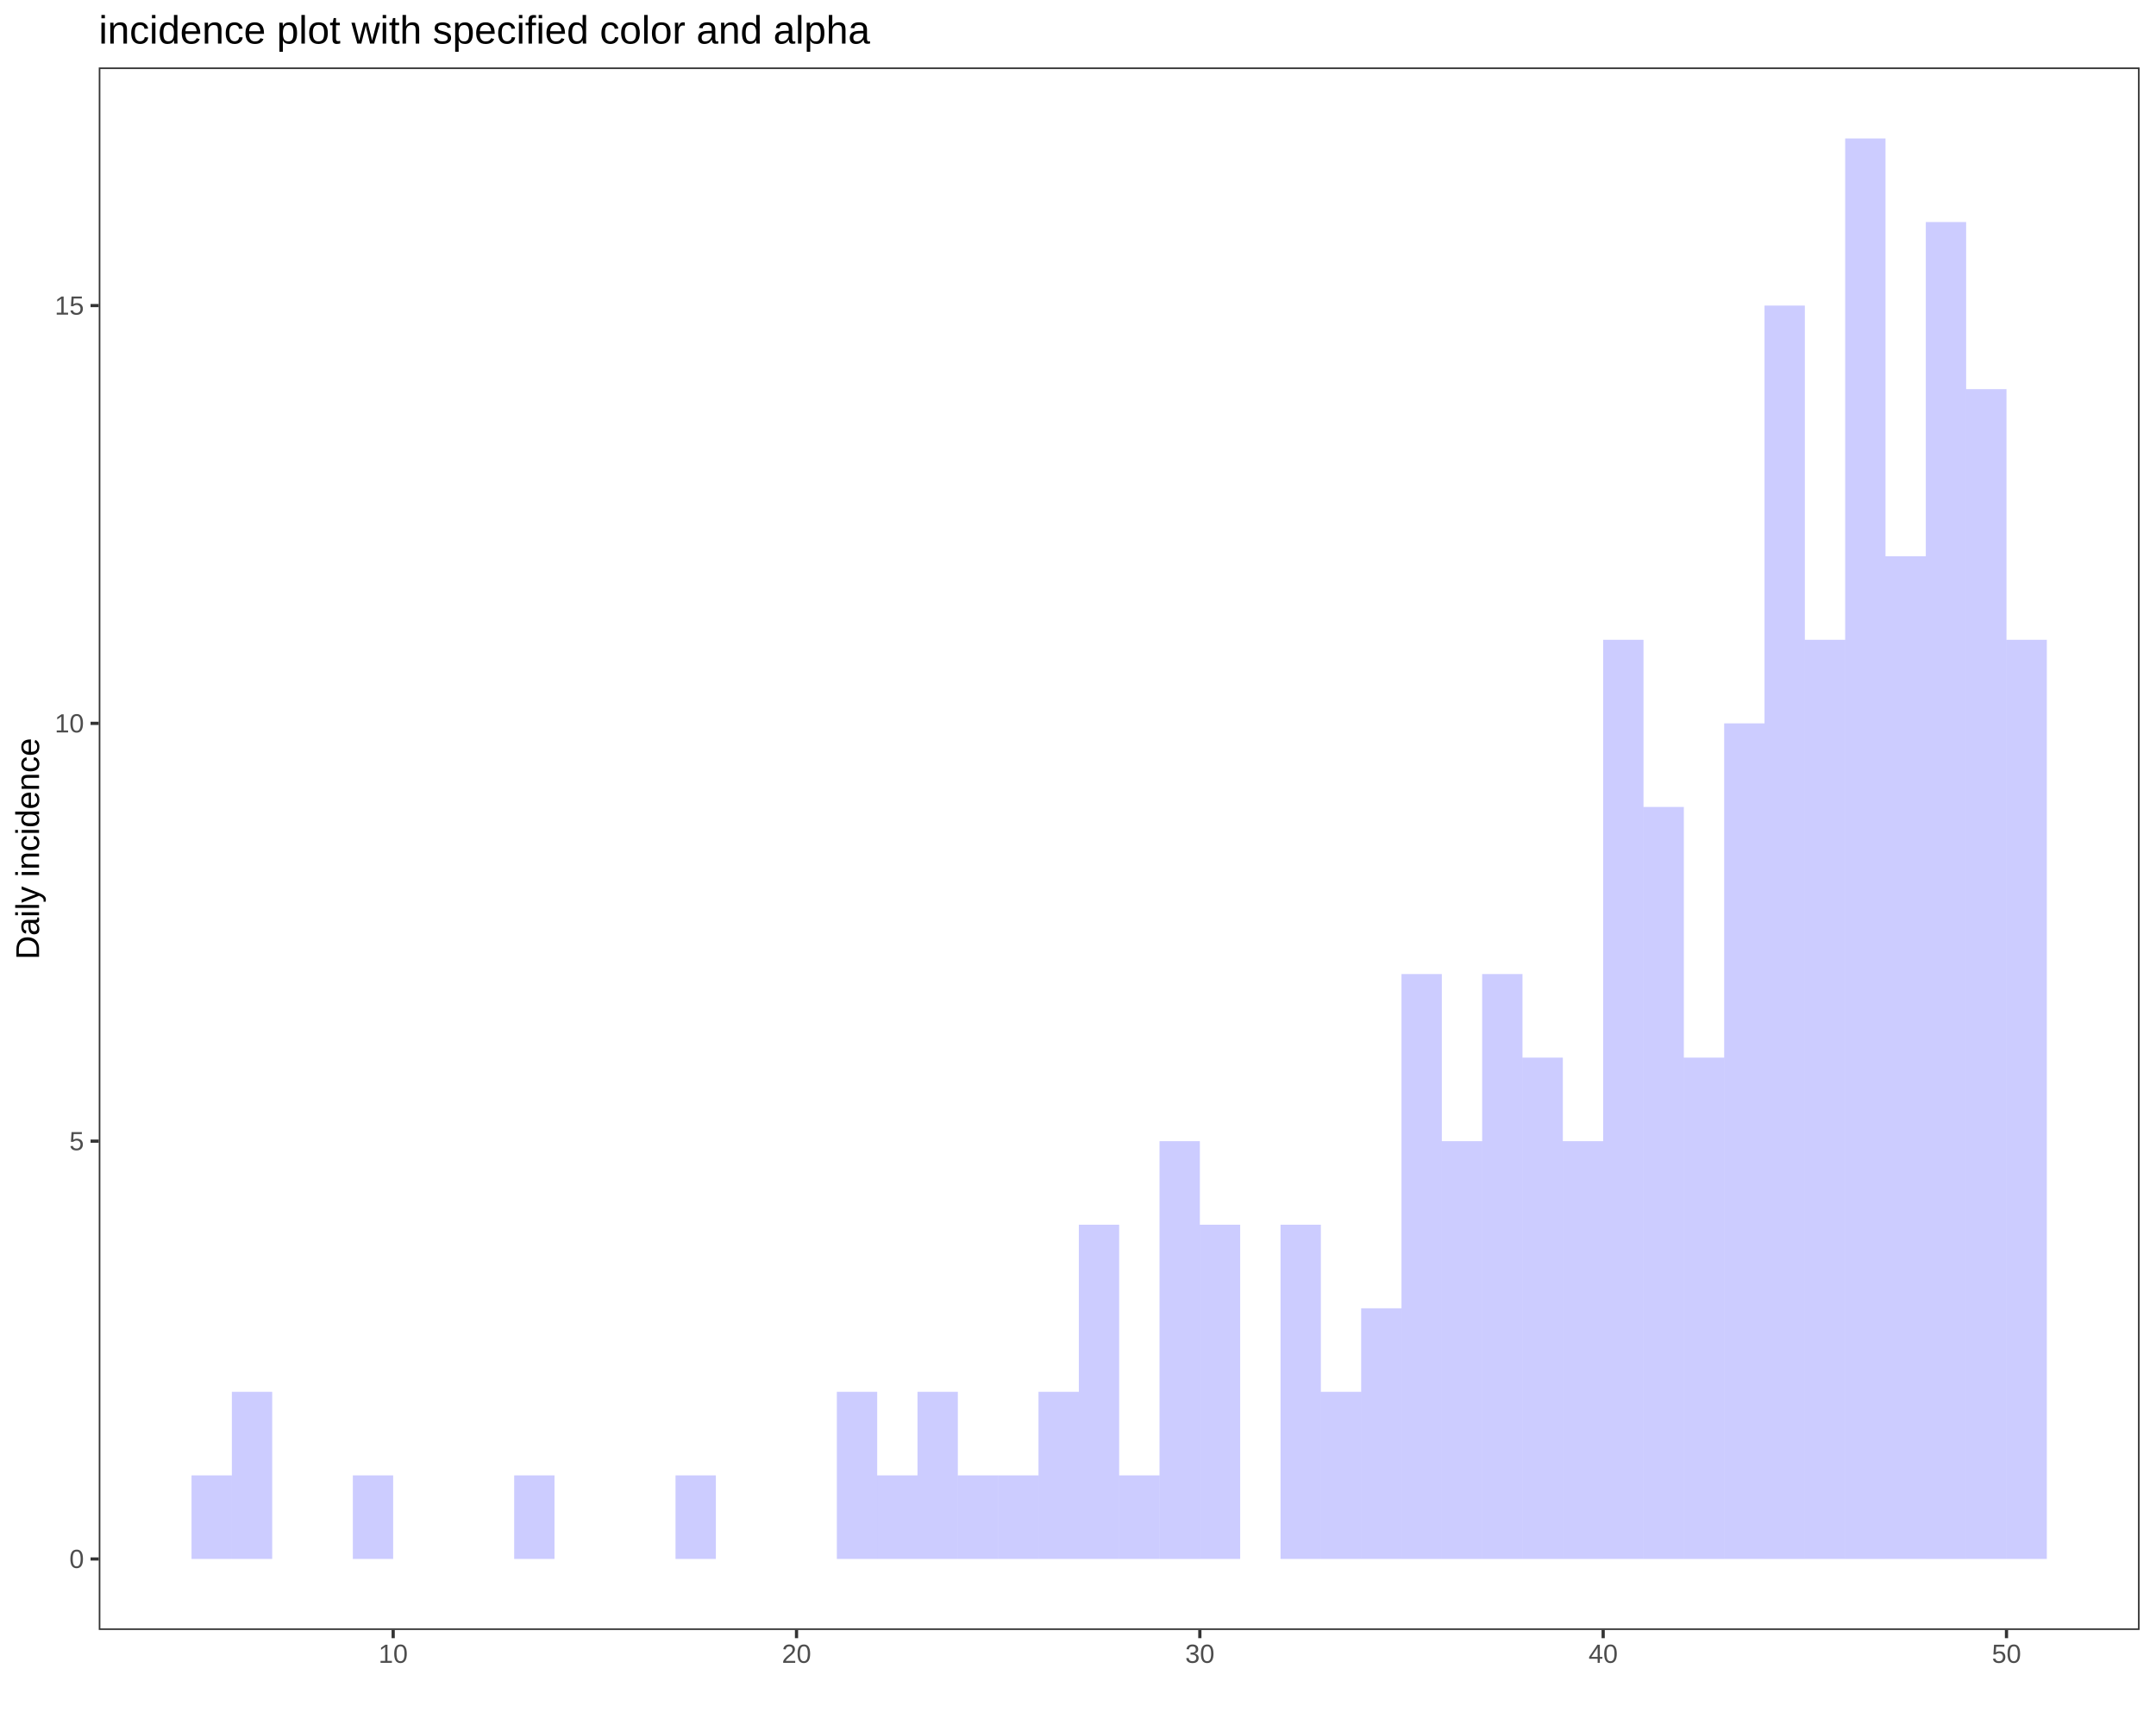
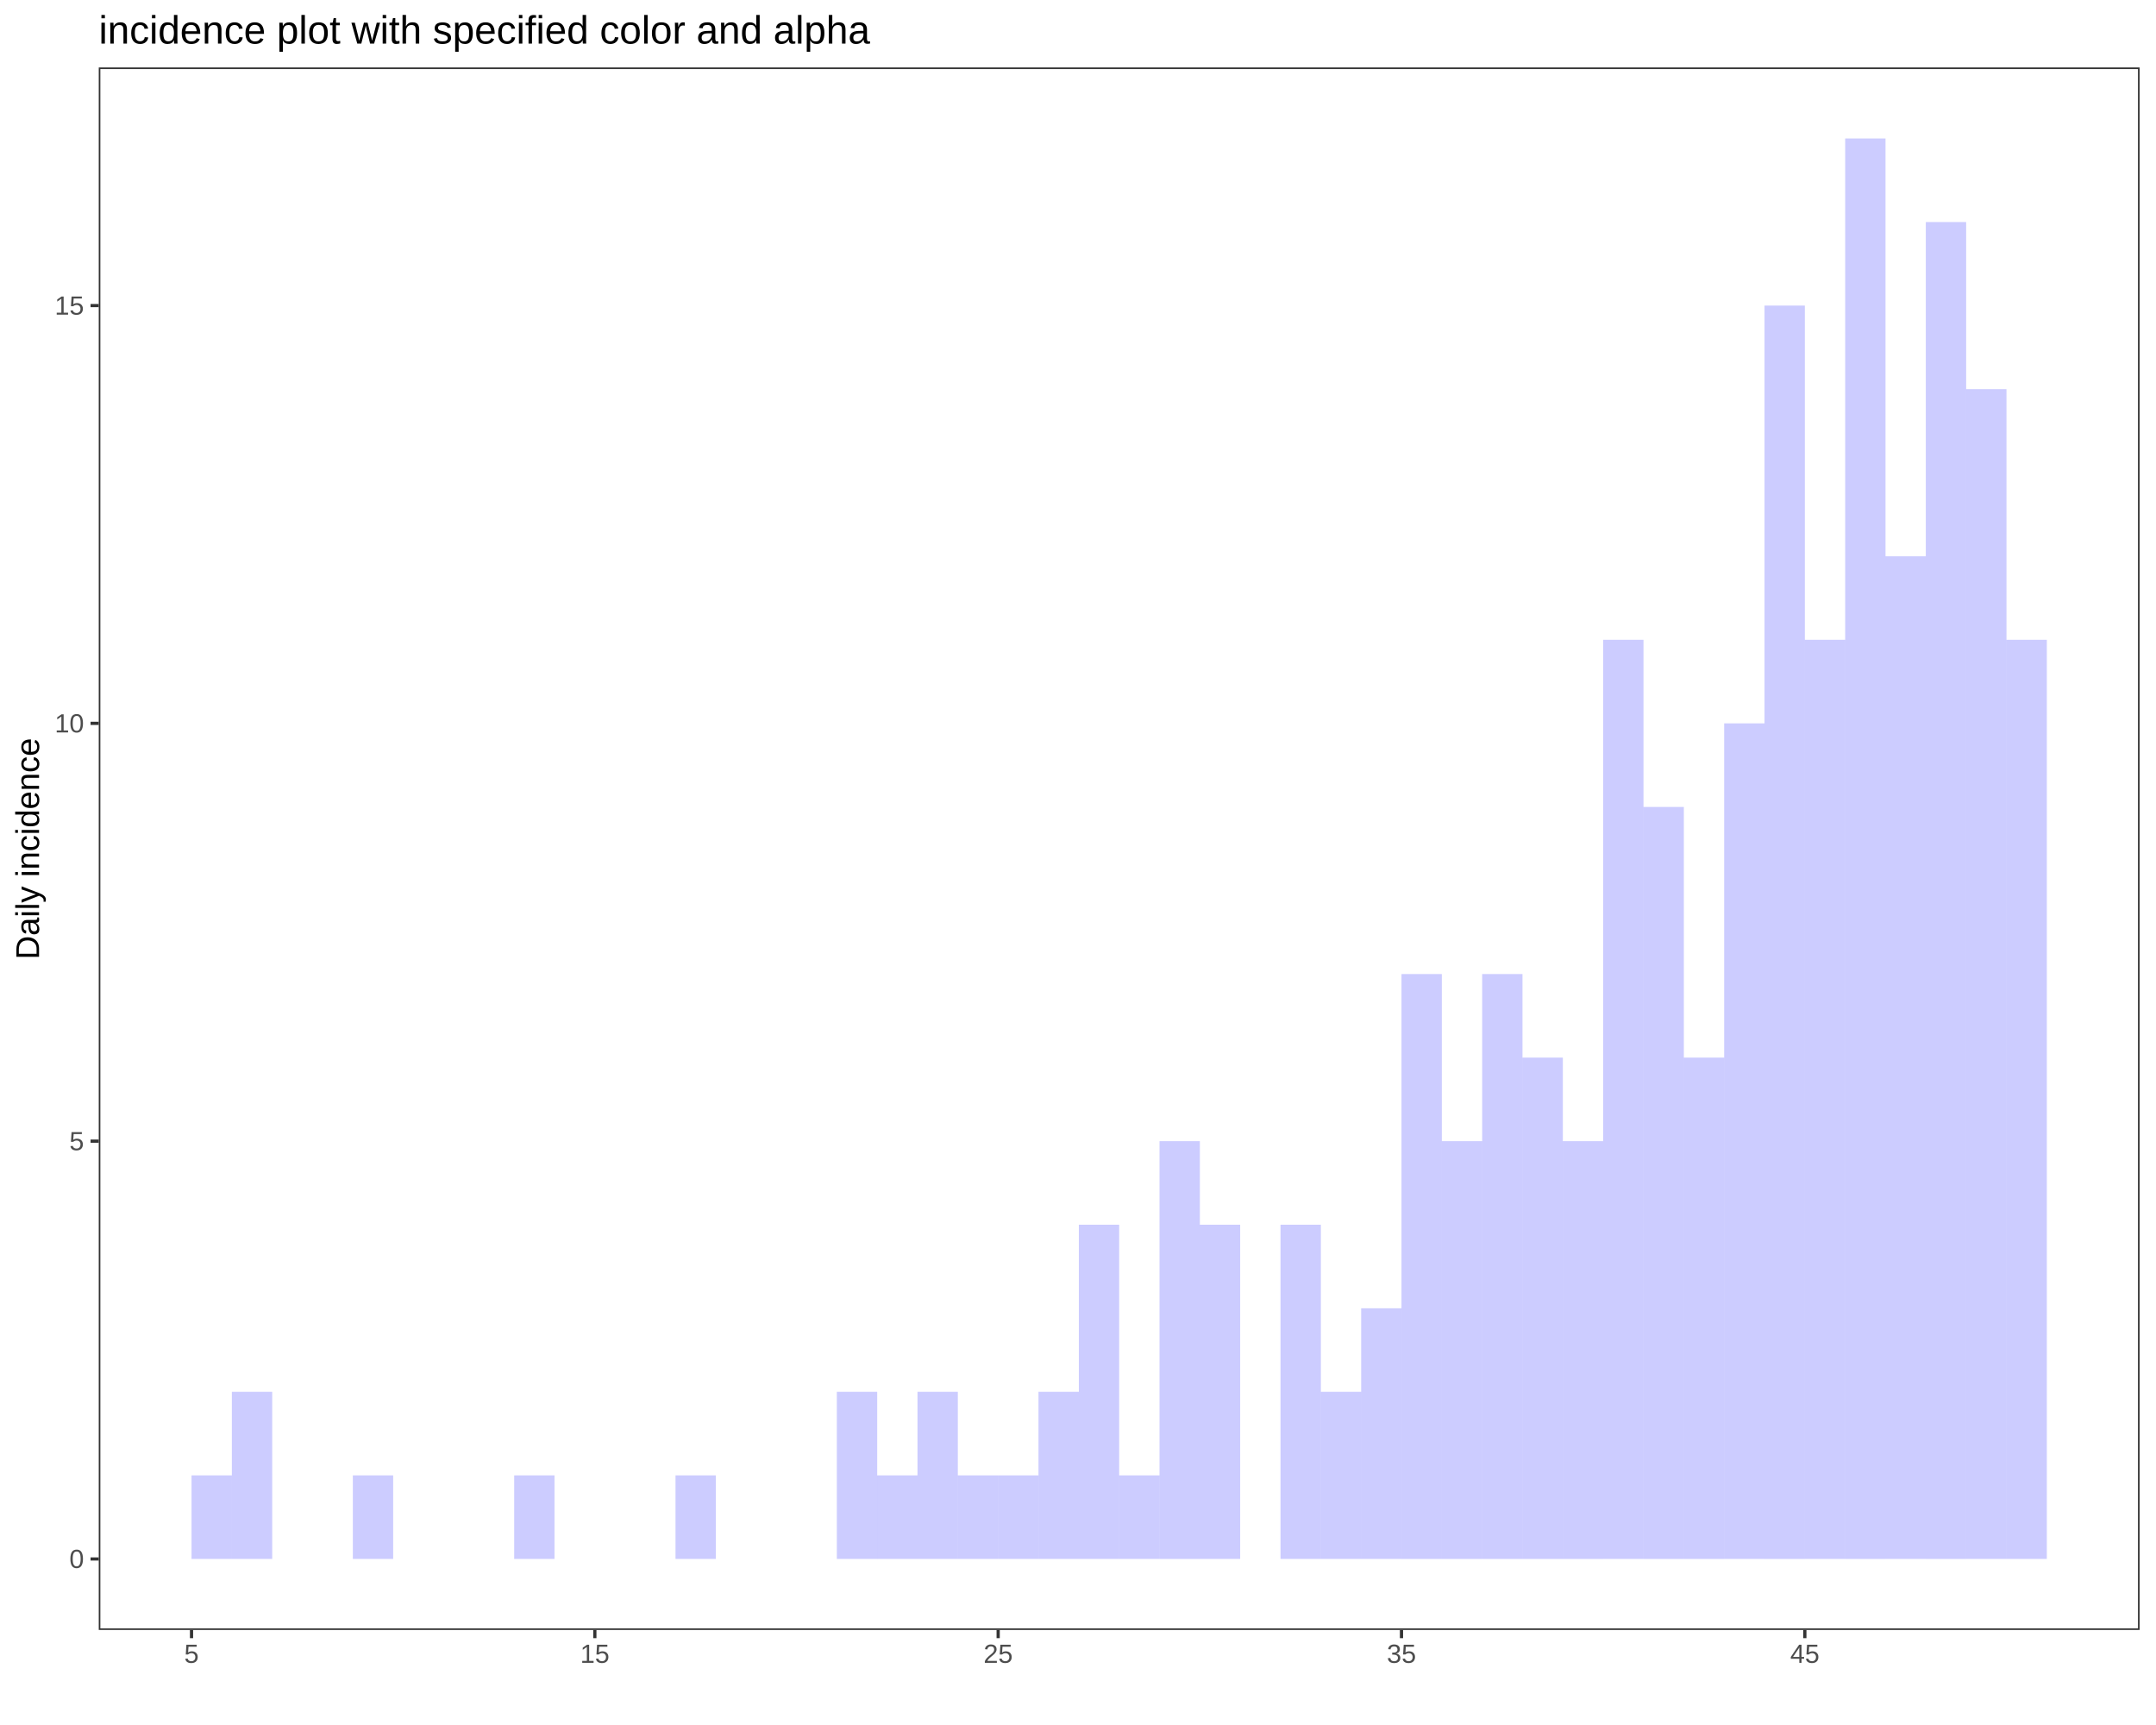
<svg xmlns="http://www.w3.org/2000/svg" viewBox="0 0 720.00 576.00">
  <defs>
    <style type="text/css">
    line, polyline, polygon, path, rect, circle {
      fill: none;
      stroke: #000000;
      stroke-linecap: round;
      stroke-linejoin: round;
      stroke-miterlimit: 10.00;
    }
  </style>
  </defs>
  <rect width="100%" height="100%" style="stroke: none; fill: #FFFFFF;" />
  <rect x="0.00" y="0.00" width="720.00" height="576.00" style="stroke-width: 1.07; stroke: #FFFFFF; fill: #FFFFFF;" />
  <defs>
    <clipPath id="cpMzIuOTh8NzE0LjUyfDU0NC4yN3wyMi41Mg==">
      <rect x="32.98" y="22.52" width="681.54" height="521.75" />
    </clipPath>
  </defs>
  <rect x="32.98" y="22.52" width="681.54" height="521.75" style="stroke-width: 1.07; stroke: none; fill: #FFFFFF;" clip-path="url(#cpMzIuOTh8NzE0LjUyfDU0NC4yN3wyMi41Mg==)" />
  <rect x="63.96" y="492.65" width="13.47" height="27.90" style="stroke-width: 1.07; stroke: none; stroke-linecap: butt; fill: #0000FF; fill-opacity: 0.20;" clip-path="url(#cpMzIuOTh8NzE0LjUyfDU0NC4yN3wyMi41Mg==)" />
  <rect x="77.43" y="464.75" width="13.47" height="55.80" style="stroke-width: 1.07; stroke: none; stroke-linecap: butt; fill: #0000FF; fill-opacity: 0.20;" clip-path="url(#cpMzIuOTh8NzE0LjUyfDU0NC4yN3wyMi41Mg==)" />
  <rect x="90.90" y="520.56" width="13.47" height="0.00" style="stroke-width: 1.07; stroke: none; stroke-linecap: butt; fill: #0000FF; fill-opacity: 0.20;" clip-path="url(#cpMzIuOTh8NzE0LjUyfDU0NC4yN3wyMi41Mg==)" />
  <rect x="104.37" y="520.56" width="13.47" height="0.00" style="stroke-width: 1.07; stroke: none; stroke-linecap: butt; fill: #0000FF; fill-opacity: 0.20;" clip-path="url(#cpMzIuOTh8NzE0LjUyfDU0NC4yN3wyMi41Mg==)" />
  <rect x="117.83" y="492.65" width="13.47" height="27.90" style="stroke-width: 1.07; stroke: none; stroke-linecap: butt; fill: #0000FF; fill-opacity: 0.20;" clip-path="url(#cpMzIuOTh8NzE0LjUyfDU0NC4yN3wyMi41Mg==)" />
  <rect x="131.30" y="520.56" width="13.47" height="0.00" style="stroke-width: 1.07; stroke: none; stroke-linecap: butt; fill: #0000FF; fill-opacity: 0.20;" clip-path="url(#cpMzIuOTh8NzE0LjUyfDU0NC4yN3wyMi41Mg==)" />
  <rect x="144.77" y="520.56" width="13.47" height="0.00" style="stroke-width: 1.07; stroke: none; stroke-linecap: butt; fill: #0000FF; fill-opacity: 0.20;" clip-path="url(#cpMzIuOTh8NzE0LjUyfDU0NC4yN3wyMi41Mg==)" />
  <rect x="158.24" y="520.56" width="13.47" height="0.00" style="stroke-width: 1.07; stroke: none; stroke-linecap: butt; fill: #0000FF; fill-opacity: 0.20;" clip-path="url(#cpMzIuOTh8NzE0LjUyfDU0NC4yN3wyMi41Mg==)" />
  <rect x="171.71" y="492.65" width="13.47" height="27.90" style="stroke-width: 1.07; stroke: none; stroke-linecap: butt; fill: #0000FF; fill-opacity: 0.20;" clip-path="url(#cpMzIuOTh8NzE0LjUyfDU0NC4yN3wyMi41Mg==)" />
  <rect x="185.18" y="520.56" width="13.47" height="0.00" style="stroke-width: 1.07; stroke: none; stroke-linecap: butt; fill: #0000FF; fill-opacity: 0.20;" clip-path="url(#cpMzIuOTh8NzE0LjUyfDU0NC4yN3wyMi41Mg==)" />
  <rect x="198.65" y="520.56" width="13.47" height="0.00" style="stroke-width: 1.07; stroke: none; stroke-linecap: butt; fill: #0000FF; fill-opacity: 0.20;" clip-path="url(#cpMzIuOTh8NzE0LjUyfDU0NC4yN3wyMi41Mg==)" />
  <rect x="212.12" y="520.56" width="13.47" height="0.00" style="stroke-width: 1.07; stroke: none; stroke-linecap: butt; fill: #0000FF; fill-opacity: 0.20;" clip-path="url(#cpMzIuOTh8NzE0LjUyfDU0NC4yN3wyMi41Mg==)" />
  <rect x="225.59" y="492.65" width="13.47" height="27.90" style="stroke-width: 1.07; stroke: none; stroke-linecap: butt; fill: #0000FF; fill-opacity: 0.20;" clip-path="url(#cpMzIuOTh8NzE0LjUyfDU0NC4yN3wyMi41Mg==)" />
  <rect x="239.06" y="520.56" width="13.47" height="0.00" style="stroke-width: 1.07; stroke: none; stroke-linecap: butt; fill: #0000FF; fill-opacity: 0.20;" clip-path="url(#cpMzIuOTh8NzE0LjUyfDU0NC4yN3wyMi41Mg==)" />
  <rect x="252.53" y="520.56" width="13.47" height="0.00" style="stroke-width: 1.07; stroke: none; stroke-linecap: butt; fill: #0000FF; fill-opacity: 0.20;" clip-path="url(#cpMzIuOTh8NzE0LjUyfDU0NC4yN3wyMi41Mg==)" />
  <rect x="266.00" y="520.56" width="13.47" height="0.00" style="stroke-width: 1.07; stroke: none; stroke-linecap: butt; fill: #0000FF; fill-opacity: 0.20;" clip-path="url(#cpMzIuOTh8NzE0LjUyfDU0NC4yN3wyMi41Mg==)" />
  <rect x="279.47" y="464.75" width="13.47" height="55.80" style="stroke-width: 1.07; stroke: none; stroke-linecap: butt; fill: #0000FF; fill-opacity: 0.20;" clip-path="url(#cpMzIuOTh8NzE0LjUyfDU0NC4yN3wyMi41Mg==)" />
  <rect x="292.93" y="492.65" width="13.47" height="27.90" style="stroke-width: 1.07; stroke: none; stroke-linecap: butt; fill: #0000FF; fill-opacity: 0.20;" clip-path="url(#cpMzIuOTh8NzE0LjUyfDU0NC4yN3wyMi41Mg==)" />
  <rect x="306.40" y="464.75" width="13.47" height="55.80" style="stroke-width: 1.07; stroke: none; stroke-linecap: butt; fill: #0000FF; fill-opacity: 0.20;" clip-path="url(#cpMzIuOTh8NzE0LjUyfDU0NC4yN3wyMi41Mg==)" />
  <rect x="319.87" y="492.65" width="13.47" height="27.90" style="stroke-width: 1.07; stroke: none; stroke-linecap: butt; fill: #0000FF; fill-opacity: 0.20;" clip-path="url(#cpMzIuOTh8NzE0LjUyfDU0NC4yN3wyMi41Mg==)" />
  <rect x="333.34" y="492.65" width="13.47" height="27.90" style="stroke-width: 1.07; stroke: none; stroke-linecap: butt; fill: #0000FF; fill-opacity: 0.20;" clip-path="url(#cpMzIuOTh8NzE0LjUyfDU0NC4yN3wyMi41Mg==)" />
  <rect x="346.81" y="464.75" width="13.47" height="55.80" style="stroke-width: 1.07; stroke: none; stroke-linecap: butt; fill: #0000FF; fill-opacity: 0.20;" clip-path="url(#cpMzIuOTh8NzE0LjUyfDU0NC4yN3wyMi41Mg==)" />
  <rect x="360.28" y="408.95" width="13.47" height="111.60" style="stroke-width: 1.07; stroke: none; stroke-linecap: butt; fill: #0000FF; fill-opacity: 0.20;" clip-path="url(#cpMzIuOTh8NzE0LjUyfDU0NC4yN3wyMi41Mg==)" />
  <rect x="373.75" y="492.65" width="13.47" height="27.90" style="stroke-width: 1.07; stroke: none; stroke-linecap: butt; fill: #0000FF; fill-opacity: 0.20;" clip-path="url(#cpMzIuOTh8NzE0LjUyfDU0NC4yN3wyMi41Mg==)" />
  <rect x="387.22" y="381.05" width="13.47" height="139.51" style="stroke-width: 1.07; stroke: none; stroke-linecap: butt; fill: #0000FF; fill-opacity: 0.20;" clip-path="url(#cpMzIuOTh8NzE0LjUyfDU0NC4yN3wyMi41Mg==)" />
  <rect x="400.69" y="408.95" width="13.47" height="111.60" style="stroke-width: 1.07; stroke: none; stroke-linecap: butt; fill: #0000FF; fill-opacity: 0.20;" clip-path="url(#cpMzIuOTh8NzE0LjUyfDU0NC4yN3wyMi41Mg==)" />
  <rect x="414.16" y="520.56" width="13.47" height="0.00" style="stroke-width: 1.07; stroke: none; stroke-linecap: butt; fill: #0000FF; fill-opacity: 0.20;" clip-path="url(#cpMzIuOTh8NzE0LjUyfDU0NC4yN3wyMi41Mg==)" />
  <rect x="427.63" y="408.95" width="13.47" height="111.60" style="stroke-width: 1.07; stroke: none; stroke-linecap: butt; fill: #0000FF; fill-opacity: 0.20;" clip-path="url(#cpMzIuOTh8NzE0LjUyfDU0NC4yN3wyMi41Mg==)" />
  <rect x="441.10" y="464.75" width="13.47" height="55.80" style="stroke-width: 1.07; stroke: none; stroke-linecap: butt; fill: #0000FF; fill-opacity: 0.20;" clip-path="url(#cpMzIuOTh8NzE0LjUyfDU0NC4yN3wyMi41Mg==)" />
  <rect x="454.56" y="436.85" width="13.47" height="83.70" style="stroke-width: 1.07; stroke: none; stroke-linecap: butt; fill: #0000FF; fill-opacity: 0.20;" clip-path="url(#cpMzIuOTh8NzE0LjUyfDU0NC4yN3wyMi41Mg==)" />
  <rect x="468.03" y="325.25" width="13.47" height="195.31" style="stroke-width: 1.07; stroke: none; stroke-linecap: butt; fill: #0000FF; fill-opacity: 0.20;" clip-path="url(#cpMzIuOTh8NzE0LjUyfDU0NC4yN3wyMi41Mg==)" />
  <rect x="481.50" y="381.05" width="13.47" height="139.51" style="stroke-width: 1.07; stroke: none; stroke-linecap: butt; fill: #0000FF; fill-opacity: 0.20;" clip-path="url(#cpMzIuOTh8NzE0LjUyfDU0NC4yN3wyMi41Mg==)" />
  <rect x="494.97" y="325.25" width="13.47" height="195.31" style="stroke-width: 1.07; stroke: none; stroke-linecap: butt; fill: #0000FF; fill-opacity: 0.20;" clip-path="url(#cpMzIuOTh8NzE0LjUyfDU0NC4yN3wyMi41Mg==)" />
  <rect x="508.44" y="353.15" width="13.47" height="167.41" style="stroke-width: 1.07; stroke: none; stroke-linecap: butt; fill: #0000FF; fill-opacity: 0.20;" clip-path="url(#cpMzIuOTh8NzE0LjUyfDU0NC4yN3wyMi41Mg==)" />
  <rect x="521.91" y="381.05" width="13.47" height="139.51" style="stroke-width: 1.07; stroke: none; stroke-linecap: butt; fill: #0000FF; fill-opacity: 0.20;" clip-path="url(#cpMzIuOTh8NzE0LjUyfDU0NC4yN3wyMi41Mg==)" />
  <rect x="535.38" y="213.64" width="13.47" height="306.91" style="stroke-width: 1.07; stroke: none; stroke-linecap: butt; fill: #0000FF; fill-opacity: 0.20;" clip-path="url(#cpMzIuOTh8NzE0LjUyfDU0NC4yN3wyMi41Mg==)" />
  <rect x="548.85" y="269.45" width="13.47" height="251.11" style="stroke-width: 1.07; stroke: none; stroke-linecap: butt; fill: #0000FF; fill-opacity: 0.20;" clip-path="url(#cpMzIuOTh8NzE0LjUyfDU0NC4yN3wyMi41Mg==)" />
  <rect x="562.32" y="353.15" width="13.47" height="167.41" style="stroke-width: 1.07; stroke: none; stroke-linecap: butt; fill: #0000FF; fill-opacity: 0.20;" clip-path="url(#cpMzIuOTh8NzE0LjUyfDU0NC4yN3wyMi41Mg==)" />
  <rect x="575.79" y="241.54" width="13.47" height="279.01" style="stroke-width: 1.07; stroke: none; stroke-linecap: butt; fill: #0000FF; fill-opacity: 0.20;" clip-path="url(#cpMzIuOTh8NzE0LjUyfDU0NC4yN3wyMi41Mg==)" />
  <rect x="589.26" y="102.04" width="13.47" height="418.52" style="stroke-width: 1.07; stroke: none; stroke-linecap: butt; fill: #0000FF; fill-opacity: 0.20;" clip-path="url(#cpMzIuOTh8NzE0LjUyfDU0NC4yN3wyMi41Mg==)" />
  <rect x="602.73" y="213.64" width="13.47" height="306.91" style="stroke-width: 1.07; stroke: none; stroke-linecap: butt; fill: #0000FF; fill-opacity: 0.20;" clip-path="url(#cpMzIuOTh8NzE0LjUyfDU0NC4yN3wyMi41Mg==)" />
  <rect x="616.20" y="46.24" width="13.47" height="474.32" style="stroke-width: 1.07; stroke: none; stroke-linecap: butt; fill: #0000FF; fill-opacity: 0.20;" clip-path="url(#cpMzIuOTh8NzE0LjUyfDU0NC4yN3wyMi41Mg==)" />
  <rect x="629.66" y="185.74" width="13.47" height="334.81" style="stroke-width: 1.07; stroke: none; stroke-linecap: butt; fill: #0000FF; fill-opacity: 0.20;" clip-path="url(#cpMzIuOTh8NzE0LjUyfDU0NC4yN3wyMi41Mg==)" />
  <rect x="643.13" y="74.14" width="13.47" height="446.42" style="stroke-width: 1.07; stroke: none; stroke-linecap: butt; fill: #0000FF; fill-opacity: 0.20;" clip-path="url(#cpMzIuOTh8NzE0LjUyfDU0NC4yN3wyMi41Mg==)" />
  <rect x="656.60" y="129.94" width="13.47" height="390.61" style="stroke-width: 1.07; stroke: none; stroke-linecap: butt; fill: #0000FF; fill-opacity: 0.20;" clip-path="url(#cpMzIuOTh8NzE0LjUyfDU0NC4yN3wyMi41Mg==)" />
  <rect x="670.07" y="213.64" width="13.47" height="306.91" style="stroke-width: 1.07; stroke: none; stroke-linecap: butt; fill: #0000FF; fill-opacity: 0.20;" clip-path="url(#cpMzIuOTh8NzE0LjUyfDU0NC4yN3wyMi41Mg==)" />
  <rect x="32.98" y="22.52" width="681.54" height="521.75" style="stroke-width: 1.07; stroke: #333333;" clip-path="url(#cpMzIuOTh8NzE0LjUyfDU0NC4yN3wyMi41Mg==)" />
  <defs>
    <clipPath id="cpMC4wMHw3MjAuMDB8NTc2LjAwfDAuMDA=">
      <rect x="0.00" y="0.00" width="720.00" height="576.00" />
    </clipPath>
  </defs>
  <g clip-path="url(#cpMC4wMHw3MjAuMDB8NTc2LjAwfDAuMDA=)">
    <text x="23.16" y="523.58" style="font-size: 8.80px; fill: #4D4D4D; font-family: Liberation Sans;" textLength="4.89px" lengthAdjust="spacingAndGlyphs">0</text>
  </g>
  <g clip-path="url(#cpMC4wMHw3MjAuMDB8NTc2LjAwfDAuMDA=)">
    <text x="23.16" y="384.07" style="font-size: 8.80px; fill: #4D4D4D; font-family: Liberation Sans;" textLength="4.89px" lengthAdjust="spacingAndGlyphs">5</text>
  </g>
  <g clip-path="url(#cpMC4wMHw3MjAuMDB8NTc2LjAwfDAuMDA=)">
    <text x="18.27" y="244.57" style="font-size: 8.80px; fill: #4D4D4D; font-family: Liberation Sans;" textLength="9.78px" lengthAdjust="spacingAndGlyphs">10</text>
  </g>
  <g clip-path="url(#cpMC4wMHw3MjAuMDB8NTc2LjAwfDAuMDA=)">
    <text x="18.27" y="105.06" style="font-size: 8.80px; fill: #4D4D4D; font-family: Liberation Sans;" textLength="9.78px" lengthAdjust="spacingAndGlyphs">15</text>
  </g>
  <polyline points="30.24,520.56 32.98,520.56 " style="stroke-width: 1.07; stroke: #333333; stroke-linecap: butt;" clip-path="url(#cpMC4wMHw3MjAuMDB8NTc2LjAwfDAuMDA=)" />
  <polyline points="30.24,381.05 32.98,381.05 " style="stroke-width: 1.07; stroke: #333333; stroke-linecap: butt;" clip-path="url(#cpMC4wMHw3MjAuMDB8NTc2LjAwfDAuMDA=)" />
  <polyline points="30.24,241.54 32.98,241.54 " style="stroke-width: 1.07; stroke: #333333; stroke-linecap: butt;" clip-path="url(#cpMC4wMHw3MjAuMDB8NTc2LjAwfDAuMDA=)" />
  <polyline points="30.24,102.04 32.98,102.04 " style="stroke-width: 1.07; stroke: #333333; stroke-linecap: butt;" clip-path="url(#cpMC4wMHw3MjAuMDB8NTc2LjAwfDAuMDA=)" />
-   <polyline points="131.30,547.01 131.30,544.27 " style="stroke-width: 1.07; stroke: #333333; stroke-linecap: butt;" clip-path="url(#cpMC4wMHw3MjAuMDB8NTc2LjAwfDAuMDA=)" />
-   <polyline points="266.00,547.01 266.00,544.27 " style="stroke-width: 1.07; stroke: #333333; stroke-linecap: butt;" clip-path="url(#cpMC4wMHw3MjAuMDB8NTc2LjAwfDAuMDA=)" />
-   <polyline points="400.69,547.01 400.69,544.27 " style="stroke-width: 1.07; stroke: #333333; stroke-linecap: butt;" clip-path="url(#cpMC4wMHw3MjAuMDB8NTc2LjAwfDAuMDA=)" />
-   <polyline points="535.38,547.01 535.38,544.27 " style="stroke-width: 1.07; stroke: #333333; stroke-linecap: butt;" clip-path="url(#cpMC4wMHw3MjAuMDB8NTc2LjAwfDAuMDA=)" />
-   <polyline points="670.07,547.01 670.07,544.27 " style="stroke-width: 1.07; stroke: #333333; stroke-linecap: butt;" clip-path="url(#cpMC4wMHw3MjAuMDB8NTc2LjAwfDAuMDA=)" />
+   <polyline points="63.96,547.01 63.96,544.27 " style="stroke-width: 1.07; stroke: #333333; stroke-linecap: butt;" clip-path="url(#cpMC4wMHw3MjAuMDB8NTc2LjAwfDAuMDA=)" />
+   <polyline points="198.65,547.01 198.65,544.27 " style="stroke-width: 1.07; stroke: #333333; stroke-linecap: butt;" clip-path="url(#cpMC4wMHw3MjAuMDB8NTc2LjAwfDAuMDA=)" />
+   <polyline points="333.34,547.01 333.34,544.27 " style="stroke-width: 1.07; stroke: #333333; stroke-linecap: butt;" clip-path="url(#cpMC4wMHw3MjAuMDB8NTc2LjAwfDAuMDA=)" />
+   <polyline points="468.03,547.01 468.03,544.27 " style="stroke-width: 1.07; stroke: #333333; stroke-linecap: butt;" clip-path="url(#cpMC4wMHw3MjAuMDB8NTc2LjAwfDAuMDA=)" />
+   <polyline points="602.73,547.01 602.73,544.27 " style="stroke-width: 1.07; stroke: #333333; stroke-linecap: butt;" clip-path="url(#cpMC4wMHw3MjAuMDB8NTc2LjAwfDAuMDA=)" />
  <g clip-path="url(#cpMC4wMHw3MjAuMDB8NTc2LjAwfDAuMDA=)">
-     <text x="126.41" y="555.25" style="font-size: 8.80px; fill: #4D4D4D; font-family: Liberation Sans;" textLength="9.78px" lengthAdjust="spacingAndGlyphs">10</text>
+     <text x="61.51" y="555.25" style="font-size: 8.80px; fill: #4D4D4D; font-family: Liberation Sans;" textLength="4.89px" lengthAdjust="spacingAndGlyphs">5</text>
  </g>
  <g clip-path="url(#cpMC4wMHw3MjAuMDB8NTc2LjAwfDAuMDA=)">
-     <text x="261.11" y="555.25" style="font-size: 8.80px; fill: #4D4D4D; font-family: Liberation Sans;" textLength="9.78px" lengthAdjust="spacingAndGlyphs">20</text>
+     <text x="193.76" y="555.25" style="font-size: 8.80px; fill: #4D4D4D; font-family: Liberation Sans;" textLength="9.78px" lengthAdjust="spacingAndGlyphs">15</text>
  </g>
  <g clip-path="url(#cpMC4wMHw3MjAuMDB8NTc2LjAwfDAuMDA=)">
-     <text x="395.80" y="555.25" style="font-size: 8.80px; fill: #4D4D4D; font-family: Liberation Sans;" textLength="9.78px" lengthAdjust="spacingAndGlyphs">30</text>
+     <text x="328.45" y="555.25" style="font-size: 8.80px; fill: #4D4D4D; font-family: Liberation Sans;" textLength="9.78px" lengthAdjust="spacingAndGlyphs">25</text>
  </g>
  <g clip-path="url(#cpMC4wMHw3MjAuMDB8NTc2LjAwfDAuMDA=)">
-     <text x="530.49" y="555.25" style="font-size: 8.80px; fill: #4D4D4D; font-family: Liberation Sans;" textLength="9.78px" lengthAdjust="spacingAndGlyphs">40</text>
+     <text x="463.14" y="555.25" style="font-size: 8.80px; fill: #4D4D4D; font-family: Liberation Sans;" textLength="9.78px" lengthAdjust="spacingAndGlyphs">35</text>
  </g>
  <g clip-path="url(#cpMC4wMHw3MjAuMDB8NTc2LjAwfDAuMDA=)">
-     <text x="665.18" y="555.25" style="font-size: 8.80px; fill: #4D4D4D; font-family: Liberation Sans;" textLength="9.78px" lengthAdjust="spacingAndGlyphs">50</text>
+     <text x="597.84" y="555.25" style="font-size: 8.80px; fill: #4D4D4D; font-family: Liberation Sans;" textLength="9.78px" lengthAdjust="spacingAndGlyphs">45</text>
  </g>
  <g clip-path="url(#cpMC4wMHw3MjAuMDB8NTc2LjAwfDAuMDA=)">
    <text transform="translate(13.04,320.40) rotate(-90)" style="font-size: 11.00px; font-family: Liberation Sans;" textLength="74.00px" lengthAdjust="spacingAndGlyphs">Daily incidence</text>
  </g>
  <g clip-path="url(#cpMC4wMHw3MjAuMDB8NTc2LjAwfDAuMDA=)">
    <text x="32.98" y="14.56" style="font-size: 13.20px; font-family: Liberation Sans;" textLength="257.19px" lengthAdjust="spacingAndGlyphs">incidence plot with specified color and alpha</text>
  </g>
</svg>
